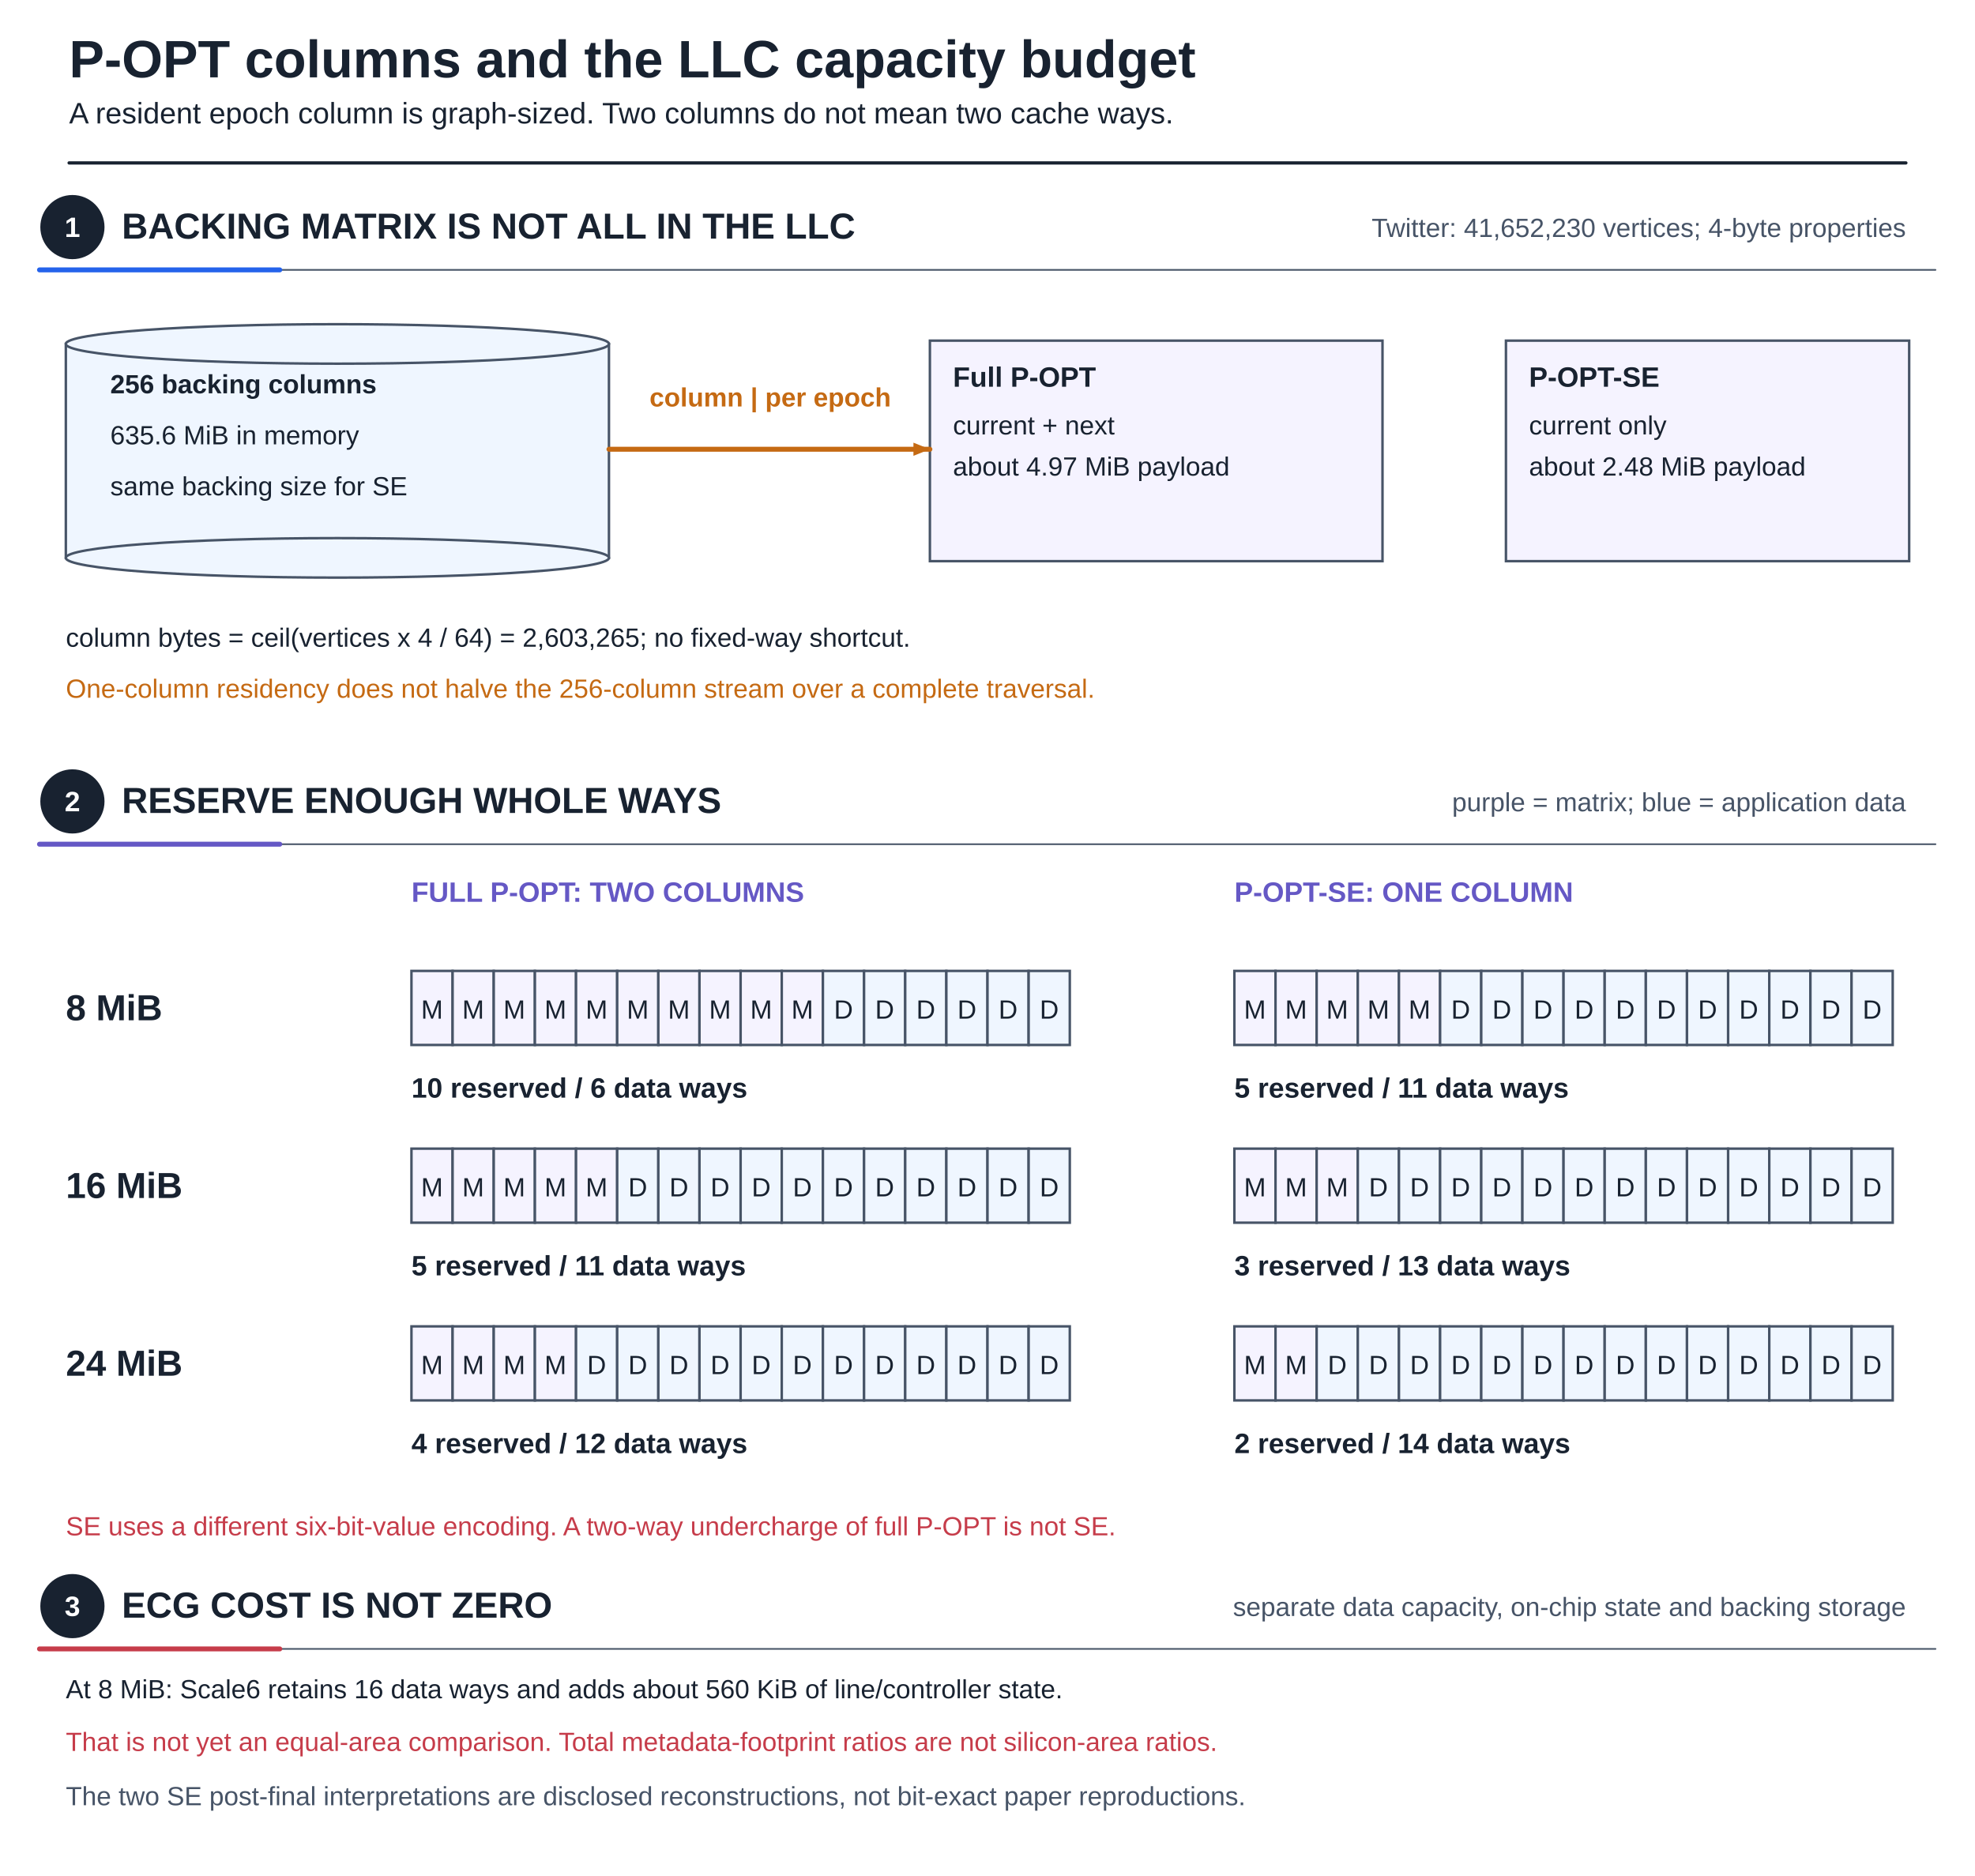
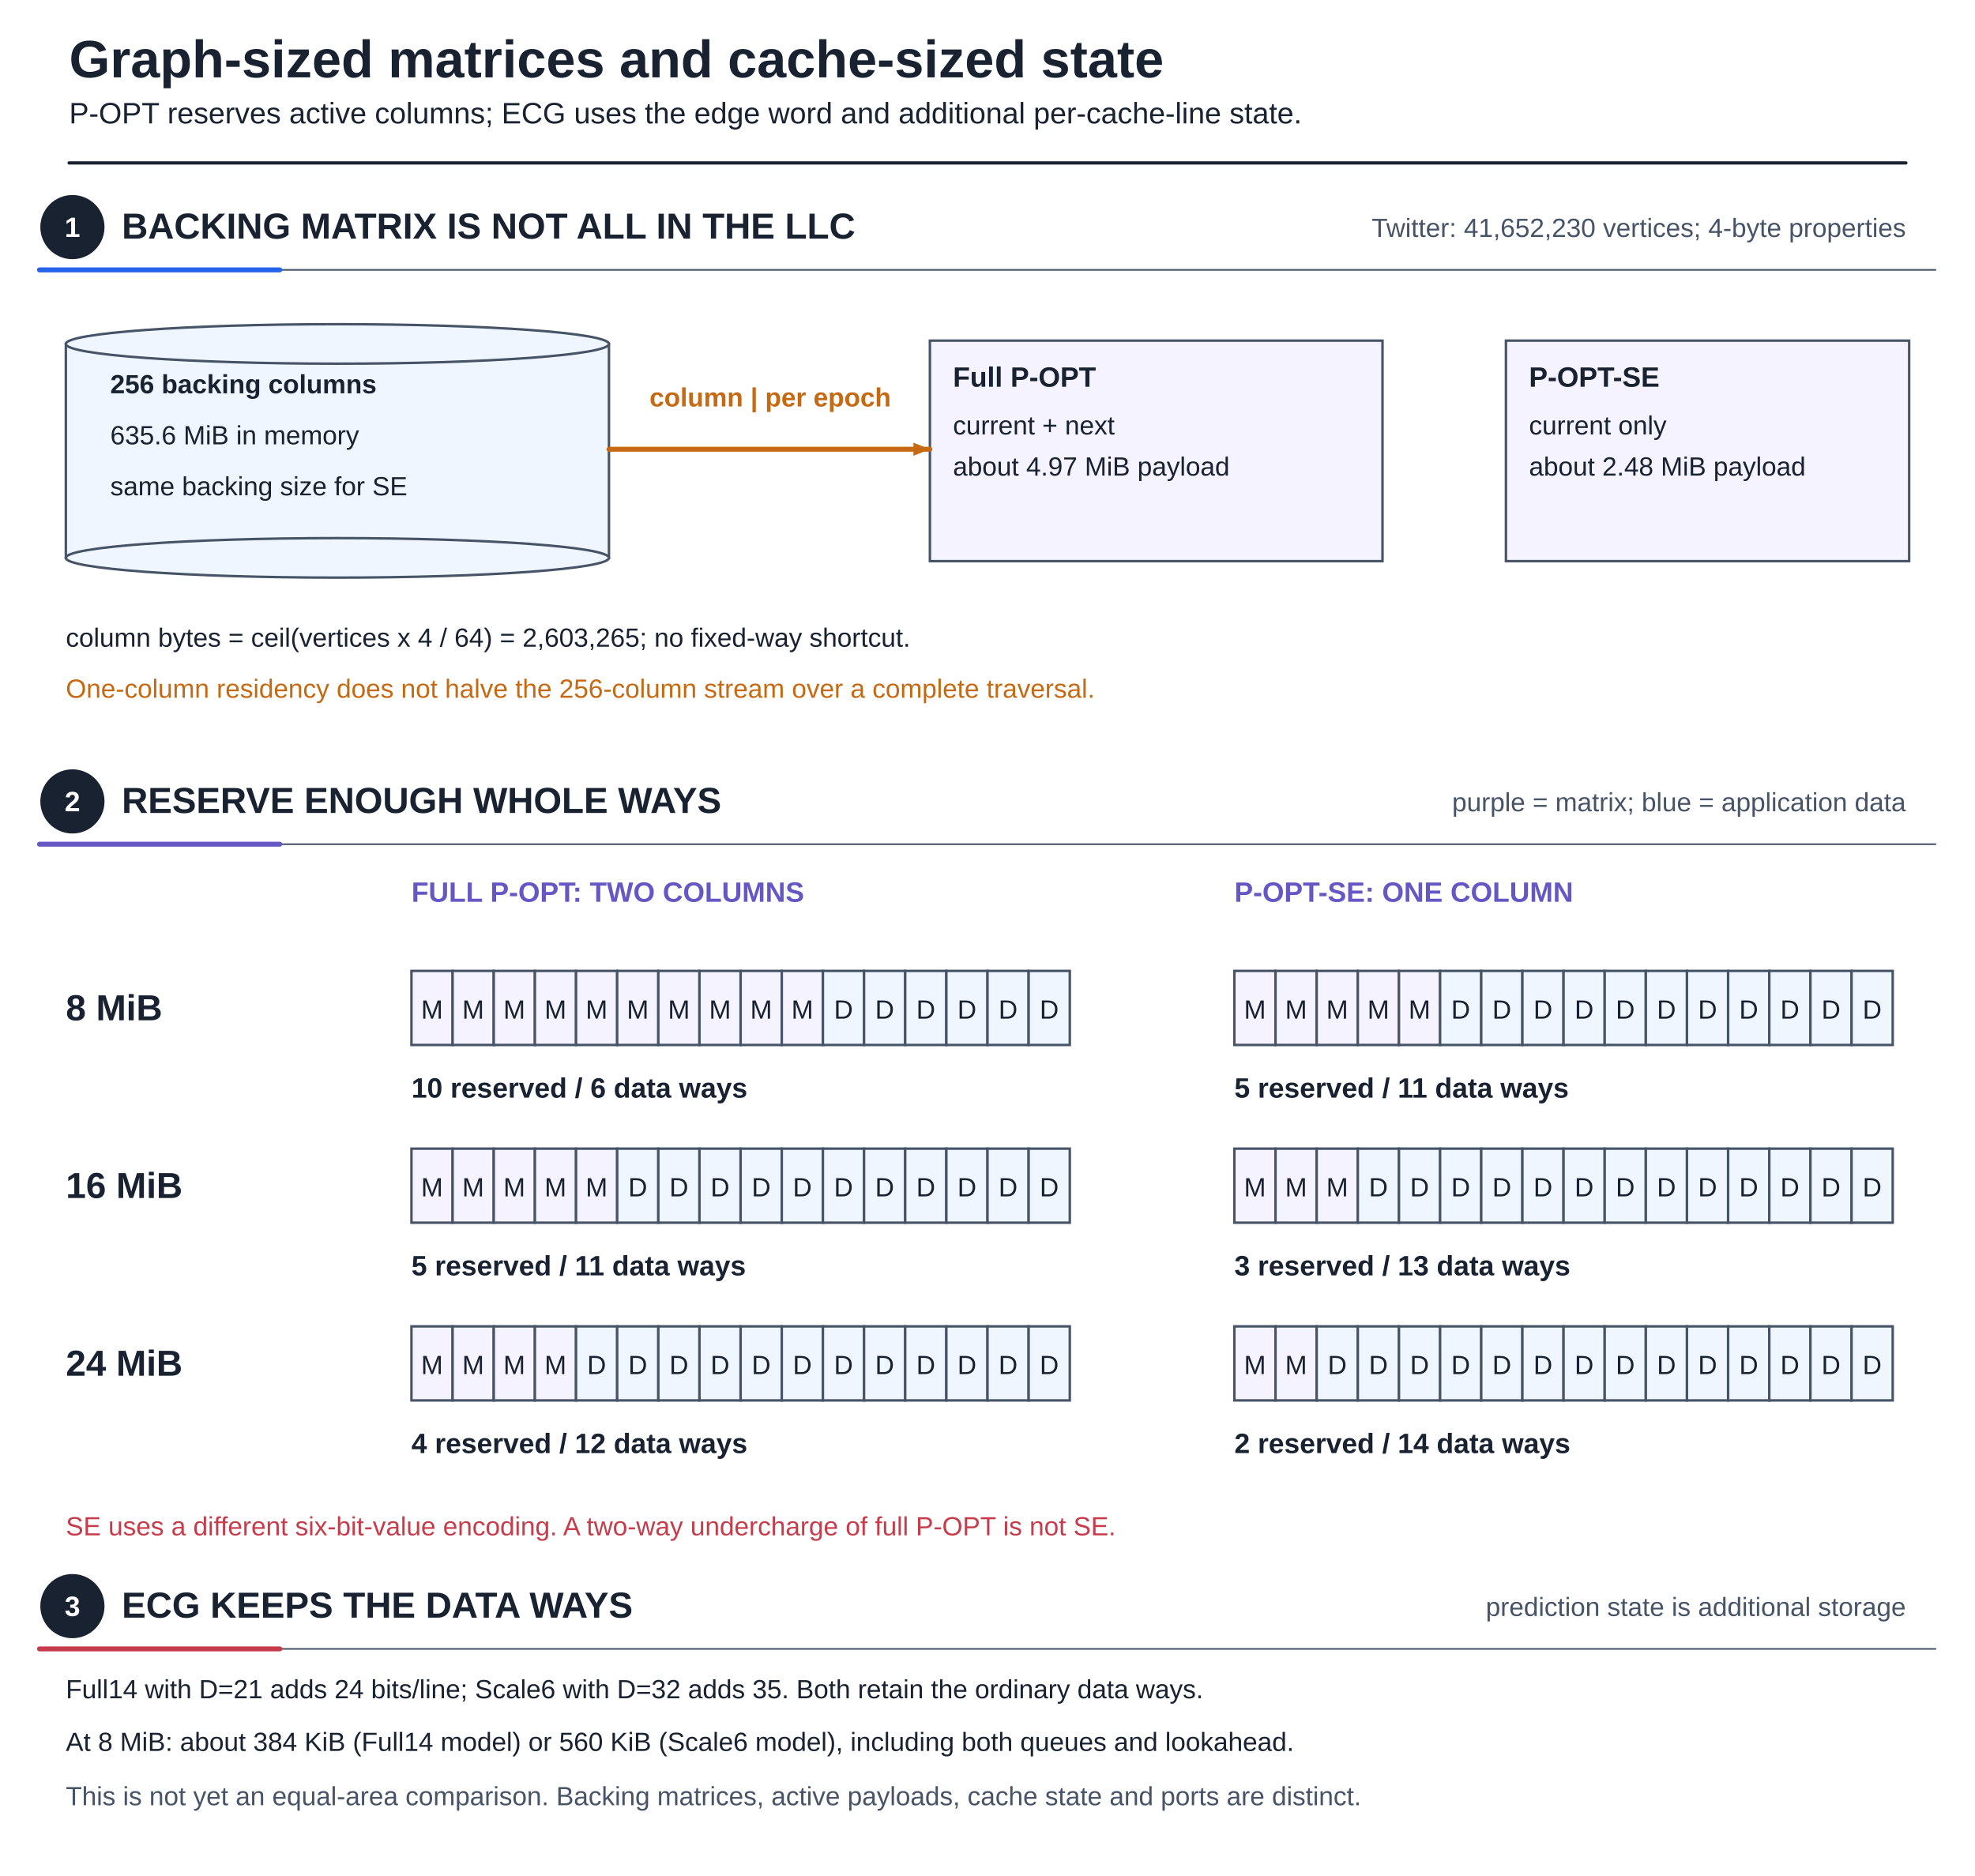
<svg xmlns="http://www.w3.org/2000/svg" width="1200" height="1140" viewBox="0 0 1200 1140" role="img" aria-labelledby="title desc" fill="#182230" data-figure-schema="ecg-public/v1">
  <defs>
    <marker id="arrow-blue" viewBox="0 0 10 8" markerWidth="11" markerHeight="8" refX="10" refY="4" orient="auto" markerUnits="userSpaceOnUse">
      <path d="M0 0 L10 4 L0 8 Z" fill="#2563EB" />
    </marker>
    <marker id="arrow-green" viewBox="0 0 10 8" markerWidth="11" markerHeight="8" refX="10" refY="4" orient="auto" markerUnits="userSpaceOnUse">
      <path d="M0 0 L10 4 L0 8 Z" fill="#0F8A72" />
    </marker>
    <marker id="arrow-amber" viewBox="0 0 10 8" markerWidth="11" markerHeight="8" refX="10" refY="4" orient="auto" markerUnits="userSpaceOnUse">
      <path d="M0 0 L10 4 L0 8 Z" fill="#C56A13" />
    </marker>
    <marker id="arrow-red" viewBox="0 0 10 8" markerWidth="11" markerHeight="8" refX="10" refY="4" orient="auto" markerUnits="userSpaceOnUse">
      <path d="M0 0 L10 4 L0 8 Z" fill="#C63C4A" />
    </marker>
    <marker id="arrow-purple" viewBox="0 0 10 8" markerWidth="11" markerHeight="8" refX="10" refY="4" orient="auto" markerUnits="userSpaceOnUse">
      <path d="M0 0 L10 4 L0 8 Z" fill="#6558C5" />
    </marker>
    <marker id="arrow-gray" viewBox="0 0 10 8" markerWidth="11" markerHeight="8" refX="10" refY="4" orient="auto" markerUnits="userSpaceOnUse">
      <path d="M0 0 L10 4 L0 8 Z" fill="#98A2B3" />
    </marker>
    <marker id="arrow-ink" viewBox="0 0 10 8" markerWidth="11" markerHeight="8" refX="10" refY="4" orient="auto" markerUnits="userSpaceOnUse">
      <path d="M0 0 L10 4 L0 8 Z" fill="#182230" />
    </marker>
    <style>
      :root { color-scheme: light dark; }
      @media (prefers-color-scheme: dark) {
        [fill="#FFFFFF"]{fill:#111827}[stroke="#FFFFFF"]{stroke:#111827}
        [fill="#F8FAFC"]{fill:#172033}[stroke="#F8FAFC"]{stroke:#172033}
        [fill="#EFF6FF"]{fill:#172554}[stroke="#EFF6FF"]{stroke:#172554}
        [fill="#ECFDF5"]{fill:#073B34}[stroke="#ECFDF5"]{stroke:#073B34}
        [fill="#FFF7ED"]{fill:#422A12}[stroke="#FFF7ED"]{stroke:#422A12}
        [fill="#FFF1F2"]{fill:#421B22}[stroke="#FFF1F2"]{stroke:#421B22}
        [fill="#F5F3FF"]{fill:#292349}[stroke="#F5F3FF"]{stroke:#292349}
        [fill="#182230"]{fill:#F8FAFC}[stroke="#182230"]{stroke:#F8FAFC}
        [fill="#475467"]{fill:#94A3B8}[stroke="#475467"]{stroke:#94A3B8}
        [fill="#98A2B3"]{fill:#A8B0BF}[stroke="#98A2B3"]{stroke:#A8B0BF}
        [fill="#2563EB"]{fill:#7FB0FF}[stroke="#2563EB"]{stroke:#7FB0FF}
        [fill="#0F8A72"]{fill:#5ED0B0}[stroke="#0F8A72"]{stroke:#5ED0B0}
        [fill="#C56A13"]{fill:#F0B36A}[stroke="#C56A13"]{stroke:#F0B36A}
        [fill="#6558C5"]{fill:#ADA4FF}[stroke="#6558C5"]{stroke:#ADA4FF}
        [fill="#C63C4A"]{fill:#F48B98}[stroke="#C63C4A"]{stroke:#F48B98}
      }
      .sans{font-family:"Liberation Sans","DejaVu Sans",Arial,sans-serif}
      .mono{font-family:"DejaVu Sans Mono","Liberation Mono",Consolas,monospace}
      .title{font-size:32px;font-weight:700}
      .subtitle{font-size:18px}
      .heading{font-size:22px;font-weight:700}
      .label{font-size:17px;font-weight:700}
      .body{font-size:16px}
</style>
  </defs>
  <rect x="0" y="0" width="1200" height="1140" fill="#FFFFFF" />
-   <text x="42" y="47" text-anchor="start" class="sans title" fill="#182230" font-weight="700">P-OPT columns and the LLC capacity budget</text>
-   <text x="42" y="75" text-anchor="start" class="sans subtitle" fill="#182230">A resident epoch column is graph-sized. Two columns do not mean two cache ways.</text>
+   <text x="42" y="47" text-anchor="start" class="sans title" fill="#182230" font-weight="700">Graph-sized matrices and cache-sized state</text>
+   <text x="42" y="75" text-anchor="start" class="sans subtitle" fill="#182230">P-OPT reserves active columns; ECG uses the edge word and additional per-cache-line state.</text>
  <line x1="42" y1="99" x2="1158" y2="99" stroke="#182230" stroke-width="2" stroke-linecap="round" vector-effect="non-scaling-stroke" />
  <circle cx="44" cy="138" r="19" fill="#182230" stroke="#182230" stroke-width="1" />
  <text x="44" y="144" text-anchor="middle" class="sans label" fill="#FFFFFF" font-weight="700">1</text>
  <text x="74" y="145" text-anchor="start" class="sans heading" fill="#182230" font-weight="700">BACKING MATRIX IS NOT ALL IN THE LLC</text>
  <text x="1158" y="144" text-anchor="end" class="sans body" fill="#475467">Twitter: 41,652,230 vertices; 4-byte properties</text>
  <line x1="24" y1="164" x2="1176" y2="164" stroke="#475467" stroke-width="1" stroke-linecap="round" vector-effect="non-scaling-stroke" />
  <line x1="24" y1="164" x2="170" y2="164" stroke="#2563EB" stroke-width="3" stroke-linecap="round" vector-effect="non-scaling-stroke" />
  <rect x="40" y="209.0" width="330" height="130.0" fill="#EFF6FF" stroke="#475467" stroke-width="1.5" />
  <ellipse cx="205.0" cy="209.0" rx="165.0" ry="12.0" fill="#EFF6FF" stroke="#475467" stroke-width="1.5" />
  <ellipse cx="205.0" cy="339.0" rx="165.0" ry="12.0" fill="#EFF6FF" stroke="#475467" stroke-width="1.5" />
  <text x="67" y="239" text-anchor="start" class="sans body" fill="#182230" font-weight="700">256 backing columns</text>
  <text x="67" y="270" text-anchor="start" class="sans body" fill="#182230">635.6 MiB in memory</text>
  <text x="67" y="301" text-anchor="start" class="sans body" fill="#182230">same backing size for SE</text>
  <rect x="565" y="207" width="275" height="134" rx="0" fill="#F5F3FF" stroke="#475467" stroke-width="1.5" data-shape="rect" data-x="565" data-y="207" data-width="275" data-height="134" />
  <text x="579" y="235" text-anchor="start" class="sans label" fill="#182230" font-weight="700">Full P-OPT</text>
  <text x="579" y="264" text-anchor="start" class="sans body" fill="#182230">current + next</text>
  <text x="579" y="289" text-anchor="start" class="sans body" fill="#182230">about 4.97 MiB payload</text>
  <rect x="915" y="207" width="245" height="134" rx="0" fill="#F5F3FF" stroke="#475467" stroke-width="1.5" data-shape="rect" data-x="915" data-y="207" data-width="245" data-height="134" />
  <text x="929" y="235" text-anchor="start" class="sans label" fill="#182230" font-weight="700">P-OPT-SE</text>
  <text x="929" y="264" text-anchor="start" class="sans body" fill="#182230">current only</text>
  <text x="929" y="289" text-anchor="start" class="sans body" fill="#182230">about 2.48 MiB payload</text>
  <path d="M370 273 L565 273" fill="none" stroke="#C56A13" stroke-width="3" stroke-linecap="round" stroke-linejoin="round" vector-effect="non-scaling-stroke" marker-end="url(#arrow-amber)" data-flow-kind="transfer" data-flow-underlay="false" data-flow-label="column" data-flow-cadence="per epoch" />
  <rect x="380.92" y="230.00" width="174.16" height="22" rx="3" fill="#FFFFFF" fill-opacity="0.96" data-label-background="true" />
  <text x="468" y="247" text-anchor="middle" class="sans body" fill="#C56A13" font-weight="700">column | per epoch</text>
  <text x="40" y="393" text-anchor="start" class="sans body" fill="#182230">column bytes = ceil(vertices x 4 / 64) = 2,603,265; no fixed-way shortcut.</text>
  <text x="40" y="424" text-anchor="start" class="sans body" fill="#C56A13">One-column residency does not halve the 256-column stream over a complete traversal.</text>
  <circle cx="44" cy="487" r="19" fill="#182230" stroke="#182230" stroke-width="1" />
  <text x="44" y="493" text-anchor="middle" class="sans label" fill="#FFFFFF" font-weight="700">2</text>
  <text x="74" y="494" text-anchor="start" class="sans heading" fill="#182230" font-weight="700">RESERVE ENOUGH WHOLE WAYS</text>
  <text x="1158" y="493" text-anchor="end" class="sans body" fill="#475467">purple = matrix; blue = application data</text>
  <line x1="24" y1="513" x2="1176" y2="513" stroke="#475467" stroke-width="1" stroke-linecap="round" vector-effect="non-scaling-stroke" />
  <line x1="24" y1="513" x2="170" y2="513" stroke="#6558C5" stroke-width="3" stroke-linecap="round" vector-effect="non-scaling-stroke" />
  <text x="250" y="548" text-anchor="start" class="sans label" fill="#6558C5" font-weight="700">FULL P-OPT: TWO COLUMNS</text>
  <text x="750" y="548" text-anchor="start" class="sans label" fill="#6558C5" font-weight="700">P-OPT-SE: ONE COLUMN</text>
  <text x="40" y="620" text-anchor="start" class="sans heading" fill="#182230" font-weight="700">8 MiB</text>
  <rect x="250" y="590" width="25" height="45" rx="0" fill="#F5F3FF" stroke="#475467" stroke-width="1.5" data-shape="rect" data-x="250" data-y="590" data-width="25" data-height="45" />
  <text x="262.5" y="619" text-anchor="middle" class="sans body" fill="#182230">M</text>
  <rect x="275" y="590" width="25" height="45" rx="0" fill="#F5F3FF" stroke="#475467" stroke-width="1.5" data-shape="rect" data-x="275" data-y="590" data-width="25" data-height="45" />
  <text x="287.5" y="619" text-anchor="middle" class="sans body" fill="#182230">M</text>
  <rect x="300" y="590" width="25" height="45" rx="0" fill="#F5F3FF" stroke="#475467" stroke-width="1.5" data-shape="rect" data-x="300" data-y="590" data-width="25" data-height="45" />
  <text x="312.5" y="619" text-anchor="middle" class="sans body" fill="#182230">M</text>
  <rect x="325" y="590" width="25" height="45" rx="0" fill="#F5F3FF" stroke="#475467" stroke-width="1.5" data-shape="rect" data-x="325" data-y="590" data-width="25" data-height="45" />
  <text x="337.5" y="619" text-anchor="middle" class="sans body" fill="#182230">M</text>
  <rect x="350" y="590" width="25" height="45" rx="0" fill="#F5F3FF" stroke="#475467" stroke-width="1.5" data-shape="rect" data-x="350" data-y="590" data-width="25" data-height="45" />
  <text x="362.5" y="619" text-anchor="middle" class="sans body" fill="#182230">M</text>
  <rect x="375" y="590" width="25" height="45" rx="0" fill="#F5F3FF" stroke="#475467" stroke-width="1.5" data-shape="rect" data-x="375" data-y="590" data-width="25" data-height="45" />
  <text x="387.5" y="619" text-anchor="middle" class="sans body" fill="#182230">M</text>
  <rect x="400" y="590" width="25" height="45" rx="0" fill="#F5F3FF" stroke="#475467" stroke-width="1.5" data-shape="rect" data-x="400" data-y="590" data-width="25" data-height="45" />
  <text x="412.5" y="619" text-anchor="middle" class="sans body" fill="#182230">M</text>
  <rect x="425" y="590" width="25" height="45" rx="0" fill="#F5F3FF" stroke="#475467" stroke-width="1.5" data-shape="rect" data-x="425" data-y="590" data-width="25" data-height="45" />
  <text x="437.5" y="619" text-anchor="middle" class="sans body" fill="#182230">M</text>
  <rect x="450" y="590" width="25" height="45" rx="0" fill="#F5F3FF" stroke="#475467" stroke-width="1.5" data-shape="rect" data-x="450" data-y="590" data-width="25" data-height="45" />
  <text x="462.5" y="619" text-anchor="middle" class="sans body" fill="#182230">M</text>
  <rect x="475" y="590" width="25" height="45" rx="0" fill="#F5F3FF" stroke="#475467" stroke-width="1.5" data-shape="rect" data-x="475" data-y="590" data-width="25" data-height="45" />
  <text x="487.5" y="619" text-anchor="middle" class="sans body" fill="#182230">M</text>
  <rect x="500" y="590" width="25" height="45" rx="0" fill="#EFF6FF" stroke="#475467" stroke-width="1.5" data-shape="rect" data-x="500" data-y="590" data-width="25" data-height="45" />
  <text x="512.5" y="619" text-anchor="middle" class="sans body" fill="#182230">D</text>
  <rect x="525" y="590" width="25" height="45" rx="0" fill="#EFF6FF" stroke="#475467" stroke-width="1.5" data-shape="rect" data-x="525" data-y="590" data-width="25" data-height="45" />
  <text x="537.5" y="619" text-anchor="middle" class="sans body" fill="#182230">D</text>
  <rect x="550" y="590" width="25" height="45" rx="0" fill="#EFF6FF" stroke="#475467" stroke-width="1.5" data-shape="rect" data-x="550" data-y="590" data-width="25" data-height="45" />
  <text x="562.5" y="619" text-anchor="middle" class="sans body" fill="#182230">D</text>
  <rect x="575" y="590" width="25" height="45" rx="0" fill="#EFF6FF" stroke="#475467" stroke-width="1.5" data-shape="rect" data-x="575" data-y="590" data-width="25" data-height="45" />
  <text x="587.5" y="619" text-anchor="middle" class="sans body" fill="#182230">D</text>
  <rect x="600" y="590" width="25" height="45" rx="0" fill="#EFF6FF" stroke="#475467" stroke-width="1.5" data-shape="rect" data-x="600" data-y="590" data-width="25" data-height="45" />
  <text x="612.5" y="619" text-anchor="middle" class="sans body" fill="#182230">D</text>
  <rect x="625" y="590" width="25" height="45" rx="0" fill="#EFF6FF" stroke="#475467" stroke-width="1.5" data-shape="rect" data-x="625" data-y="590" data-width="25" data-height="45" />
  <text x="637.5" y="619" text-anchor="middle" class="sans body" fill="#182230">D</text>
  <text x="250" y="667" text-anchor="start" class="sans label" fill="#182230" font-weight="700">10 reserved / 6 data ways</text>
  <rect x="750" y="590" width="25" height="45" rx="0" fill="#F5F3FF" stroke="#475467" stroke-width="1.5" data-shape="rect" data-x="750" data-y="590" data-width="25" data-height="45" />
  <text x="762.5" y="619" text-anchor="middle" class="sans body" fill="#182230">M</text>
  <rect x="775" y="590" width="25" height="45" rx="0" fill="#F5F3FF" stroke="#475467" stroke-width="1.5" data-shape="rect" data-x="775" data-y="590" data-width="25" data-height="45" />
  <text x="787.5" y="619" text-anchor="middle" class="sans body" fill="#182230">M</text>
  <rect x="800" y="590" width="25" height="45" rx="0" fill="#F5F3FF" stroke="#475467" stroke-width="1.5" data-shape="rect" data-x="800" data-y="590" data-width="25" data-height="45" />
  <text x="812.5" y="619" text-anchor="middle" class="sans body" fill="#182230">M</text>
  <rect x="825" y="590" width="25" height="45" rx="0" fill="#F5F3FF" stroke="#475467" stroke-width="1.5" data-shape="rect" data-x="825" data-y="590" data-width="25" data-height="45" />
  <text x="837.5" y="619" text-anchor="middle" class="sans body" fill="#182230">M</text>
  <rect x="850" y="590" width="25" height="45" rx="0" fill="#F5F3FF" stroke="#475467" stroke-width="1.5" data-shape="rect" data-x="850" data-y="590" data-width="25" data-height="45" />
  <text x="862.5" y="619" text-anchor="middle" class="sans body" fill="#182230">M</text>
  <rect x="875" y="590" width="25" height="45" rx="0" fill="#EFF6FF" stroke="#475467" stroke-width="1.5" data-shape="rect" data-x="875" data-y="590" data-width="25" data-height="45" />
  <text x="887.5" y="619" text-anchor="middle" class="sans body" fill="#182230">D</text>
  <rect x="900" y="590" width="25" height="45" rx="0" fill="#EFF6FF" stroke="#475467" stroke-width="1.5" data-shape="rect" data-x="900" data-y="590" data-width="25" data-height="45" />
  <text x="912.5" y="619" text-anchor="middle" class="sans body" fill="#182230">D</text>
  <rect x="925" y="590" width="25" height="45" rx="0" fill="#EFF6FF" stroke="#475467" stroke-width="1.5" data-shape="rect" data-x="925" data-y="590" data-width="25" data-height="45" />
  <text x="937.5" y="619" text-anchor="middle" class="sans body" fill="#182230">D</text>
  <rect x="950" y="590" width="25" height="45" rx="0" fill="#EFF6FF" stroke="#475467" stroke-width="1.5" data-shape="rect" data-x="950" data-y="590" data-width="25" data-height="45" />
  <text x="962.5" y="619" text-anchor="middle" class="sans body" fill="#182230">D</text>
  <rect x="975" y="590" width="25" height="45" rx="0" fill="#EFF6FF" stroke="#475467" stroke-width="1.5" data-shape="rect" data-x="975" data-y="590" data-width="25" data-height="45" />
  <text x="987.5" y="619" text-anchor="middle" class="sans body" fill="#182230">D</text>
  <rect x="1000" y="590" width="25" height="45" rx="0" fill="#EFF6FF" stroke="#475467" stroke-width="1.5" data-shape="rect" data-x="1000" data-y="590" data-width="25" data-height="45" />
  <text x="1012.5" y="619" text-anchor="middle" class="sans body" fill="#182230">D</text>
  <rect x="1025" y="590" width="25" height="45" rx="0" fill="#EFF6FF" stroke="#475467" stroke-width="1.5" data-shape="rect" data-x="1025" data-y="590" data-width="25" data-height="45" />
  <text x="1037.5" y="619" text-anchor="middle" class="sans body" fill="#182230">D</text>
  <rect x="1050" y="590" width="25" height="45" rx="0" fill="#EFF6FF" stroke="#475467" stroke-width="1.5" data-shape="rect" data-x="1050" data-y="590" data-width="25" data-height="45" />
  <text x="1062.5" y="619" text-anchor="middle" class="sans body" fill="#182230">D</text>
  <rect x="1075" y="590" width="25" height="45" rx="0" fill="#EFF6FF" stroke="#475467" stroke-width="1.5" data-shape="rect" data-x="1075" data-y="590" data-width="25" data-height="45" />
  <text x="1087.5" y="619" text-anchor="middle" class="sans body" fill="#182230">D</text>
  <rect x="1100" y="590" width="25" height="45" rx="0" fill="#EFF6FF" stroke="#475467" stroke-width="1.5" data-shape="rect" data-x="1100" data-y="590" data-width="25" data-height="45" />
  <text x="1112.5" y="619" text-anchor="middle" class="sans body" fill="#182230">D</text>
  <rect x="1125" y="590" width="25" height="45" rx="0" fill="#EFF6FF" stroke="#475467" stroke-width="1.5" data-shape="rect" data-x="1125" data-y="590" data-width="25" data-height="45" />
  <text x="1137.5" y="619" text-anchor="middle" class="sans body" fill="#182230">D</text>
  <text x="750" y="667" text-anchor="start" class="sans label" fill="#182230" font-weight="700">5 reserved / 11 data ways</text>
  <text x="40" y="728" text-anchor="start" class="sans heading" fill="#182230" font-weight="700">16 MiB</text>
  <rect x="250" y="698" width="25" height="45" rx="0" fill="#F5F3FF" stroke="#475467" stroke-width="1.5" data-shape="rect" data-x="250" data-y="698" data-width="25" data-height="45" />
  <text x="262.5" y="727" text-anchor="middle" class="sans body" fill="#182230">M</text>
  <rect x="275" y="698" width="25" height="45" rx="0" fill="#F5F3FF" stroke="#475467" stroke-width="1.5" data-shape="rect" data-x="275" data-y="698" data-width="25" data-height="45" />
  <text x="287.5" y="727" text-anchor="middle" class="sans body" fill="#182230">M</text>
  <rect x="300" y="698" width="25" height="45" rx="0" fill="#F5F3FF" stroke="#475467" stroke-width="1.5" data-shape="rect" data-x="300" data-y="698" data-width="25" data-height="45" />
  <text x="312.5" y="727" text-anchor="middle" class="sans body" fill="#182230">M</text>
  <rect x="325" y="698" width="25" height="45" rx="0" fill="#F5F3FF" stroke="#475467" stroke-width="1.5" data-shape="rect" data-x="325" data-y="698" data-width="25" data-height="45" />
  <text x="337.5" y="727" text-anchor="middle" class="sans body" fill="#182230">M</text>
  <rect x="350" y="698" width="25" height="45" rx="0" fill="#F5F3FF" stroke="#475467" stroke-width="1.5" data-shape="rect" data-x="350" data-y="698" data-width="25" data-height="45" />
  <text x="362.5" y="727" text-anchor="middle" class="sans body" fill="#182230">M</text>
  <rect x="375" y="698" width="25" height="45" rx="0" fill="#EFF6FF" stroke="#475467" stroke-width="1.5" data-shape="rect" data-x="375" data-y="698" data-width="25" data-height="45" />
  <text x="387.5" y="727" text-anchor="middle" class="sans body" fill="#182230">D</text>
  <rect x="400" y="698" width="25" height="45" rx="0" fill="#EFF6FF" stroke="#475467" stroke-width="1.5" data-shape="rect" data-x="400" data-y="698" data-width="25" data-height="45" />
  <text x="412.5" y="727" text-anchor="middle" class="sans body" fill="#182230">D</text>
  <rect x="425" y="698" width="25" height="45" rx="0" fill="#EFF6FF" stroke="#475467" stroke-width="1.5" data-shape="rect" data-x="425" data-y="698" data-width="25" data-height="45" />
  <text x="437.5" y="727" text-anchor="middle" class="sans body" fill="#182230">D</text>
  <rect x="450" y="698" width="25" height="45" rx="0" fill="#EFF6FF" stroke="#475467" stroke-width="1.5" data-shape="rect" data-x="450" data-y="698" data-width="25" data-height="45" />
  <text x="462.5" y="727" text-anchor="middle" class="sans body" fill="#182230">D</text>
  <rect x="475" y="698" width="25" height="45" rx="0" fill="#EFF6FF" stroke="#475467" stroke-width="1.5" data-shape="rect" data-x="475" data-y="698" data-width="25" data-height="45" />
  <text x="487.5" y="727" text-anchor="middle" class="sans body" fill="#182230">D</text>
  <rect x="500" y="698" width="25" height="45" rx="0" fill="#EFF6FF" stroke="#475467" stroke-width="1.5" data-shape="rect" data-x="500" data-y="698" data-width="25" data-height="45" />
  <text x="512.5" y="727" text-anchor="middle" class="sans body" fill="#182230">D</text>
  <rect x="525" y="698" width="25" height="45" rx="0" fill="#EFF6FF" stroke="#475467" stroke-width="1.5" data-shape="rect" data-x="525" data-y="698" data-width="25" data-height="45" />
  <text x="537.5" y="727" text-anchor="middle" class="sans body" fill="#182230">D</text>
  <rect x="550" y="698" width="25" height="45" rx="0" fill="#EFF6FF" stroke="#475467" stroke-width="1.5" data-shape="rect" data-x="550" data-y="698" data-width="25" data-height="45" />
  <text x="562.5" y="727" text-anchor="middle" class="sans body" fill="#182230">D</text>
  <rect x="575" y="698" width="25" height="45" rx="0" fill="#EFF6FF" stroke="#475467" stroke-width="1.5" data-shape="rect" data-x="575" data-y="698" data-width="25" data-height="45" />
  <text x="587.5" y="727" text-anchor="middle" class="sans body" fill="#182230">D</text>
  <rect x="600" y="698" width="25" height="45" rx="0" fill="#EFF6FF" stroke="#475467" stroke-width="1.5" data-shape="rect" data-x="600" data-y="698" data-width="25" data-height="45" />
  <text x="612.5" y="727" text-anchor="middle" class="sans body" fill="#182230">D</text>
  <rect x="625" y="698" width="25" height="45" rx="0" fill="#EFF6FF" stroke="#475467" stroke-width="1.5" data-shape="rect" data-x="625" data-y="698" data-width="25" data-height="45" />
  <text x="637.5" y="727" text-anchor="middle" class="sans body" fill="#182230">D</text>
  <text x="250" y="775" text-anchor="start" class="sans label" fill="#182230" font-weight="700">5 reserved / 11 data ways</text>
  <rect x="750" y="698" width="25" height="45" rx="0" fill="#F5F3FF" stroke="#475467" stroke-width="1.5" data-shape="rect" data-x="750" data-y="698" data-width="25" data-height="45" />
  <text x="762.5" y="727" text-anchor="middle" class="sans body" fill="#182230">M</text>
  <rect x="775" y="698" width="25" height="45" rx="0" fill="#F5F3FF" stroke="#475467" stroke-width="1.5" data-shape="rect" data-x="775" data-y="698" data-width="25" data-height="45" />
  <text x="787.5" y="727" text-anchor="middle" class="sans body" fill="#182230">M</text>
  <rect x="800" y="698" width="25" height="45" rx="0" fill="#F5F3FF" stroke="#475467" stroke-width="1.5" data-shape="rect" data-x="800" data-y="698" data-width="25" data-height="45" />
  <text x="812.5" y="727" text-anchor="middle" class="sans body" fill="#182230">M</text>
  <rect x="825" y="698" width="25" height="45" rx="0" fill="#EFF6FF" stroke="#475467" stroke-width="1.5" data-shape="rect" data-x="825" data-y="698" data-width="25" data-height="45" />
  <text x="837.5" y="727" text-anchor="middle" class="sans body" fill="#182230">D</text>
  <rect x="850" y="698" width="25" height="45" rx="0" fill="#EFF6FF" stroke="#475467" stroke-width="1.5" data-shape="rect" data-x="850" data-y="698" data-width="25" data-height="45" />
  <text x="862.5" y="727" text-anchor="middle" class="sans body" fill="#182230">D</text>
  <rect x="875" y="698" width="25" height="45" rx="0" fill="#EFF6FF" stroke="#475467" stroke-width="1.5" data-shape="rect" data-x="875" data-y="698" data-width="25" data-height="45" />
  <text x="887.5" y="727" text-anchor="middle" class="sans body" fill="#182230">D</text>
  <rect x="900" y="698" width="25" height="45" rx="0" fill="#EFF6FF" stroke="#475467" stroke-width="1.5" data-shape="rect" data-x="900" data-y="698" data-width="25" data-height="45" />
  <text x="912.5" y="727" text-anchor="middle" class="sans body" fill="#182230">D</text>
  <rect x="925" y="698" width="25" height="45" rx="0" fill="#EFF6FF" stroke="#475467" stroke-width="1.5" data-shape="rect" data-x="925" data-y="698" data-width="25" data-height="45" />
  <text x="937.5" y="727" text-anchor="middle" class="sans body" fill="#182230">D</text>
  <rect x="950" y="698" width="25" height="45" rx="0" fill="#EFF6FF" stroke="#475467" stroke-width="1.5" data-shape="rect" data-x="950" data-y="698" data-width="25" data-height="45" />
  <text x="962.5" y="727" text-anchor="middle" class="sans body" fill="#182230">D</text>
  <rect x="975" y="698" width="25" height="45" rx="0" fill="#EFF6FF" stroke="#475467" stroke-width="1.5" data-shape="rect" data-x="975" data-y="698" data-width="25" data-height="45" />
  <text x="987.5" y="727" text-anchor="middle" class="sans body" fill="#182230">D</text>
  <rect x="1000" y="698" width="25" height="45" rx="0" fill="#EFF6FF" stroke="#475467" stroke-width="1.5" data-shape="rect" data-x="1000" data-y="698" data-width="25" data-height="45" />
  <text x="1012.5" y="727" text-anchor="middle" class="sans body" fill="#182230">D</text>
  <rect x="1025" y="698" width="25" height="45" rx="0" fill="#EFF6FF" stroke="#475467" stroke-width="1.5" data-shape="rect" data-x="1025" data-y="698" data-width="25" data-height="45" />
  <text x="1037.5" y="727" text-anchor="middle" class="sans body" fill="#182230">D</text>
  <rect x="1050" y="698" width="25" height="45" rx="0" fill="#EFF6FF" stroke="#475467" stroke-width="1.5" data-shape="rect" data-x="1050" data-y="698" data-width="25" data-height="45" />
  <text x="1062.5" y="727" text-anchor="middle" class="sans body" fill="#182230">D</text>
  <rect x="1075" y="698" width="25" height="45" rx="0" fill="#EFF6FF" stroke="#475467" stroke-width="1.5" data-shape="rect" data-x="1075" data-y="698" data-width="25" data-height="45" />
  <text x="1087.5" y="727" text-anchor="middle" class="sans body" fill="#182230">D</text>
  <rect x="1100" y="698" width="25" height="45" rx="0" fill="#EFF6FF" stroke="#475467" stroke-width="1.5" data-shape="rect" data-x="1100" data-y="698" data-width="25" data-height="45" />
  <text x="1112.5" y="727" text-anchor="middle" class="sans body" fill="#182230">D</text>
  <rect x="1125" y="698" width="25" height="45" rx="0" fill="#EFF6FF" stroke="#475467" stroke-width="1.5" data-shape="rect" data-x="1125" data-y="698" data-width="25" data-height="45" />
  <text x="1137.5" y="727" text-anchor="middle" class="sans body" fill="#182230">D</text>
  <text x="750" y="775" text-anchor="start" class="sans label" fill="#182230" font-weight="700">3 reserved / 13 data ways</text>
  <text x="40" y="836" text-anchor="start" class="sans heading" fill="#182230" font-weight="700">24 MiB</text>
  <rect x="250" y="806" width="25" height="45" rx="0" fill="#F5F3FF" stroke="#475467" stroke-width="1.5" data-shape="rect" data-x="250" data-y="806" data-width="25" data-height="45" />
  <text x="262.5" y="835" text-anchor="middle" class="sans body" fill="#182230">M</text>
  <rect x="275" y="806" width="25" height="45" rx="0" fill="#F5F3FF" stroke="#475467" stroke-width="1.5" data-shape="rect" data-x="275" data-y="806" data-width="25" data-height="45" />
  <text x="287.5" y="835" text-anchor="middle" class="sans body" fill="#182230">M</text>
  <rect x="300" y="806" width="25" height="45" rx="0" fill="#F5F3FF" stroke="#475467" stroke-width="1.5" data-shape="rect" data-x="300" data-y="806" data-width="25" data-height="45" />
  <text x="312.5" y="835" text-anchor="middle" class="sans body" fill="#182230">M</text>
  <rect x="325" y="806" width="25" height="45" rx="0" fill="#F5F3FF" stroke="#475467" stroke-width="1.5" data-shape="rect" data-x="325" data-y="806" data-width="25" data-height="45" />
  <text x="337.5" y="835" text-anchor="middle" class="sans body" fill="#182230">M</text>
  <rect x="350" y="806" width="25" height="45" rx="0" fill="#EFF6FF" stroke="#475467" stroke-width="1.5" data-shape="rect" data-x="350" data-y="806" data-width="25" data-height="45" />
  <text x="362.5" y="835" text-anchor="middle" class="sans body" fill="#182230">D</text>
  <rect x="375" y="806" width="25" height="45" rx="0" fill="#EFF6FF" stroke="#475467" stroke-width="1.5" data-shape="rect" data-x="375" data-y="806" data-width="25" data-height="45" />
  <text x="387.5" y="835" text-anchor="middle" class="sans body" fill="#182230">D</text>
  <rect x="400" y="806" width="25" height="45" rx="0" fill="#EFF6FF" stroke="#475467" stroke-width="1.5" data-shape="rect" data-x="400" data-y="806" data-width="25" data-height="45" />
  <text x="412.5" y="835" text-anchor="middle" class="sans body" fill="#182230">D</text>
  <rect x="425" y="806" width="25" height="45" rx="0" fill="#EFF6FF" stroke="#475467" stroke-width="1.5" data-shape="rect" data-x="425" data-y="806" data-width="25" data-height="45" />
  <text x="437.5" y="835" text-anchor="middle" class="sans body" fill="#182230">D</text>
  <rect x="450" y="806" width="25" height="45" rx="0" fill="#EFF6FF" stroke="#475467" stroke-width="1.5" data-shape="rect" data-x="450" data-y="806" data-width="25" data-height="45" />
  <text x="462.5" y="835" text-anchor="middle" class="sans body" fill="#182230">D</text>
  <rect x="475" y="806" width="25" height="45" rx="0" fill="#EFF6FF" stroke="#475467" stroke-width="1.5" data-shape="rect" data-x="475" data-y="806" data-width="25" data-height="45" />
  <text x="487.5" y="835" text-anchor="middle" class="sans body" fill="#182230">D</text>
  <rect x="500" y="806" width="25" height="45" rx="0" fill="#EFF6FF" stroke="#475467" stroke-width="1.5" data-shape="rect" data-x="500" data-y="806" data-width="25" data-height="45" />
  <text x="512.5" y="835" text-anchor="middle" class="sans body" fill="#182230">D</text>
  <rect x="525" y="806" width="25" height="45" rx="0" fill="#EFF6FF" stroke="#475467" stroke-width="1.5" data-shape="rect" data-x="525" data-y="806" data-width="25" data-height="45" />
  <text x="537.5" y="835" text-anchor="middle" class="sans body" fill="#182230">D</text>
  <rect x="550" y="806" width="25" height="45" rx="0" fill="#EFF6FF" stroke="#475467" stroke-width="1.5" data-shape="rect" data-x="550" data-y="806" data-width="25" data-height="45" />
  <text x="562.5" y="835" text-anchor="middle" class="sans body" fill="#182230">D</text>
  <rect x="575" y="806" width="25" height="45" rx="0" fill="#EFF6FF" stroke="#475467" stroke-width="1.5" data-shape="rect" data-x="575" data-y="806" data-width="25" data-height="45" />
  <text x="587.5" y="835" text-anchor="middle" class="sans body" fill="#182230">D</text>
  <rect x="600" y="806" width="25" height="45" rx="0" fill="#EFF6FF" stroke="#475467" stroke-width="1.5" data-shape="rect" data-x="600" data-y="806" data-width="25" data-height="45" />
  <text x="612.5" y="835" text-anchor="middle" class="sans body" fill="#182230">D</text>
  <rect x="625" y="806" width="25" height="45" rx="0" fill="#EFF6FF" stroke="#475467" stroke-width="1.5" data-shape="rect" data-x="625" data-y="806" data-width="25" data-height="45" />
  <text x="637.5" y="835" text-anchor="middle" class="sans body" fill="#182230">D</text>
  <text x="250" y="883" text-anchor="start" class="sans label" fill="#182230" font-weight="700">4 reserved / 12 data ways</text>
  <rect x="750" y="806" width="25" height="45" rx="0" fill="#F5F3FF" stroke="#475467" stroke-width="1.5" data-shape="rect" data-x="750" data-y="806" data-width="25" data-height="45" />
  <text x="762.5" y="835" text-anchor="middle" class="sans body" fill="#182230">M</text>
  <rect x="775" y="806" width="25" height="45" rx="0" fill="#F5F3FF" stroke="#475467" stroke-width="1.5" data-shape="rect" data-x="775" data-y="806" data-width="25" data-height="45" />
  <text x="787.5" y="835" text-anchor="middle" class="sans body" fill="#182230">M</text>
  <rect x="800" y="806" width="25" height="45" rx="0" fill="#EFF6FF" stroke="#475467" stroke-width="1.5" data-shape="rect" data-x="800" data-y="806" data-width="25" data-height="45" />
  <text x="812.5" y="835" text-anchor="middle" class="sans body" fill="#182230">D</text>
  <rect x="825" y="806" width="25" height="45" rx="0" fill="#EFF6FF" stroke="#475467" stroke-width="1.5" data-shape="rect" data-x="825" data-y="806" data-width="25" data-height="45" />
  <text x="837.5" y="835" text-anchor="middle" class="sans body" fill="#182230">D</text>
  <rect x="850" y="806" width="25" height="45" rx="0" fill="#EFF6FF" stroke="#475467" stroke-width="1.5" data-shape="rect" data-x="850" data-y="806" data-width="25" data-height="45" />
  <text x="862.5" y="835" text-anchor="middle" class="sans body" fill="#182230">D</text>
  <rect x="875" y="806" width="25" height="45" rx="0" fill="#EFF6FF" stroke="#475467" stroke-width="1.5" data-shape="rect" data-x="875" data-y="806" data-width="25" data-height="45" />
  <text x="887.5" y="835" text-anchor="middle" class="sans body" fill="#182230">D</text>
  <rect x="900" y="806" width="25" height="45" rx="0" fill="#EFF6FF" stroke="#475467" stroke-width="1.5" data-shape="rect" data-x="900" data-y="806" data-width="25" data-height="45" />
  <text x="912.5" y="835" text-anchor="middle" class="sans body" fill="#182230">D</text>
  <rect x="925" y="806" width="25" height="45" rx="0" fill="#EFF6FF" stroke="#475467" stroke-width="1.5" data-shape="rect" data-x="925" data-y="806" data-width="25" data-height="45" />
  <text x="937.5" y="835" text-anchor="middle" class="sans body" fill="#182230">D</text>
  <rect x="950" y="806" width="25" height="45" rx="0" fill="#EFF6FF" stroke="#475467" stroke-width="1.5" data-shape="rect" data-x="950" data-y="806" data-width="25" data-height="45" />
  <text x="962.5" y="835" text-anchor="middle" class="sans body" fill="#182230">D</text>
  <rect x="975" y="806" width="25" height="45" rx="0" fill="#EFF6FF" stroke="#475467" stroke-width="1.5" data-shape="rect" data-x="975" data-y="806" data-width="25" data-height="45" />
  <text x="987.5" y="835" text-anchor="middle" class="sans body" fill="#182230">D</text>
  <rect x="1000" y="806" width="25" height="45" rx="0" fill="#EFF6FF" stroke="#475467" stroke-width="1.5" data-shape="rect" data-x="1000" data-y="806" data-width="25" data-height="45" />
  <text x="1012.5" y="835" text-anchor="middle" class="sans body" fill="#182230">D</text>
  <rect x="1025" y="806" width="25" height="45" rx="0" fill="#EFF6FF" stroke="#475467" stroke-width="1.5" data-shape="rect" data-x="1025" data-y="806" data-width="25" data-height="45" />
  <text x="1037.5" y="835" text-anchor="middle" class="sans body" fill="#182230">D</text>
  <rect x="1050" y="806" width="25" height="45" rx="0" fill="#EFF6FF" stroke="#475467" stroke-width="1.5" data-shape="rect" data-x="1050" data-y="806" data-width="25" data-height="45" />
  <text x="1062.5" y="835" text-anchor="middle" class="sans body" fill="#182230">D</text>
  <rect x="1075" y="806" width="25" height="45" rx="0" fill="#EFF6FF" stroke="#475467" stroke-width="1.5" data-shape="rect" data-x="1075" data-y="806" data-width="25" data-height="45" />
  <text x="1087.5" y="835" text-anchor="middle" class="sans body" fill="#182230">D</text>
  <rect x="1100" y="806" width="25" height="45" rx="0" fill="#EFF6FF" stroke="#475467" stroke-width="1.5" data-shape="rect" data-x="1100" data-y="806" data-width="25" data-height="45" />
  <text x="1112.5" y="835" text-anchor="middle" class="sans body" fill="#182230">D</text>
  <rect x="1125" y="806" width="25" height="45" rx="0" fill="#EFF6FF" stroke="#475467" stroke-width="1.5" data-shape="rect" data-x="1125" data-y="806" data-width="25" data-height="45" />
  <text x="1137.5" y="835" text-anchor="middle" class="sans body" fill="#182230">D</text>
  <text x="750" y="883" text-anchor="start" class="sans label" fill="#182230" font-weight="700">2 reserved / 14 data ways</text>
  <text x="40" y="933" text-anchor="start" class="sans body" fill="#C63C4A">SE uses a different six-bit-value encoding. A two-way undercharge of full P-OPT is not SE.</text>
  <circle cx="44" cy="976" r="19" fill="#182230" stroke="#182230" stroke-width="1" />
  <text x="44" y="982" text-anchor="middle" class="sans label" fill="#FFFFFF" font-weight="700">3</text>
-   <text x="74" y="983" text-anchor="start" class="sans heading" fill="#182230" font-weight="700">ECG COST IS NOT ZERO</text>
-   <text x="1158" y="982" text-anchor="end" class="sans body" fill="#475467">separate data capacity, on-chip state and backing storage</text>
+   <text x="74" y="983" text-anchor="start" class="sans heading" fill="#182230" font-weight="700">ECG KEEPS THE DATA WAYS</text>
+   <text x="1158" y="982" text-anchor="end" class="sans body" fill="#475467">prediction state is additional storage</text>
  <line x1="24" y1="1002" x2="1176" y2="1002" stroke="#475467" stroke-width="1" stroke-linecap="round" vector-effect="non-scaling-stroke" />
  <line x1="24" y1="1002" x2="170" y2="1002" stroke="#C63C4A" stroke-width="3" stroke-linecap="round" vector-effect="non-scaling-stroke" />
-   <text x="40" y="1032" text-anchor="start" class="sans body" fill="#182230">At 8 MiB: Scale6 retains 16 data ways and adds about 560 KiB of line/controller state.</text>
-   <text x="40" y="1064" text-anchor="start" class="sans body" fill="#C63C4A">That is not yet an equal-area comparison. Total metadata-footprint ratios are not silicon-area ratios.</text>
-   <text x="40" y="1097" text-anchor="start" class="sans body" fill="#475467">The two SE post-final interpretations are disclosed reconstructions, not bit-exact paper reproductions.</text>
+   <text x="40" y="1032" text-anchor="start" class="sans body" fill="#182230">Full14 with D=21 adds 24 bits/line; Scale6 with D=32 adds 35. Both retain the ordinary data ways.</text>
+   <text x="40" y="1064" text-anchor="start" class="sans body" fill="#182230">At 8 MiB: about 384 KiB (Full14 model) or 560 KiB (Scale6 model), including both queues and lookahead.</text>
+   <text x="40" y="1097" text-anchor="start" class="sans body" fill="#475467">This is not yet an equal-area comparison. Backing matrices, active payloads, cache state and ports are distinct.</text>
</svg>
